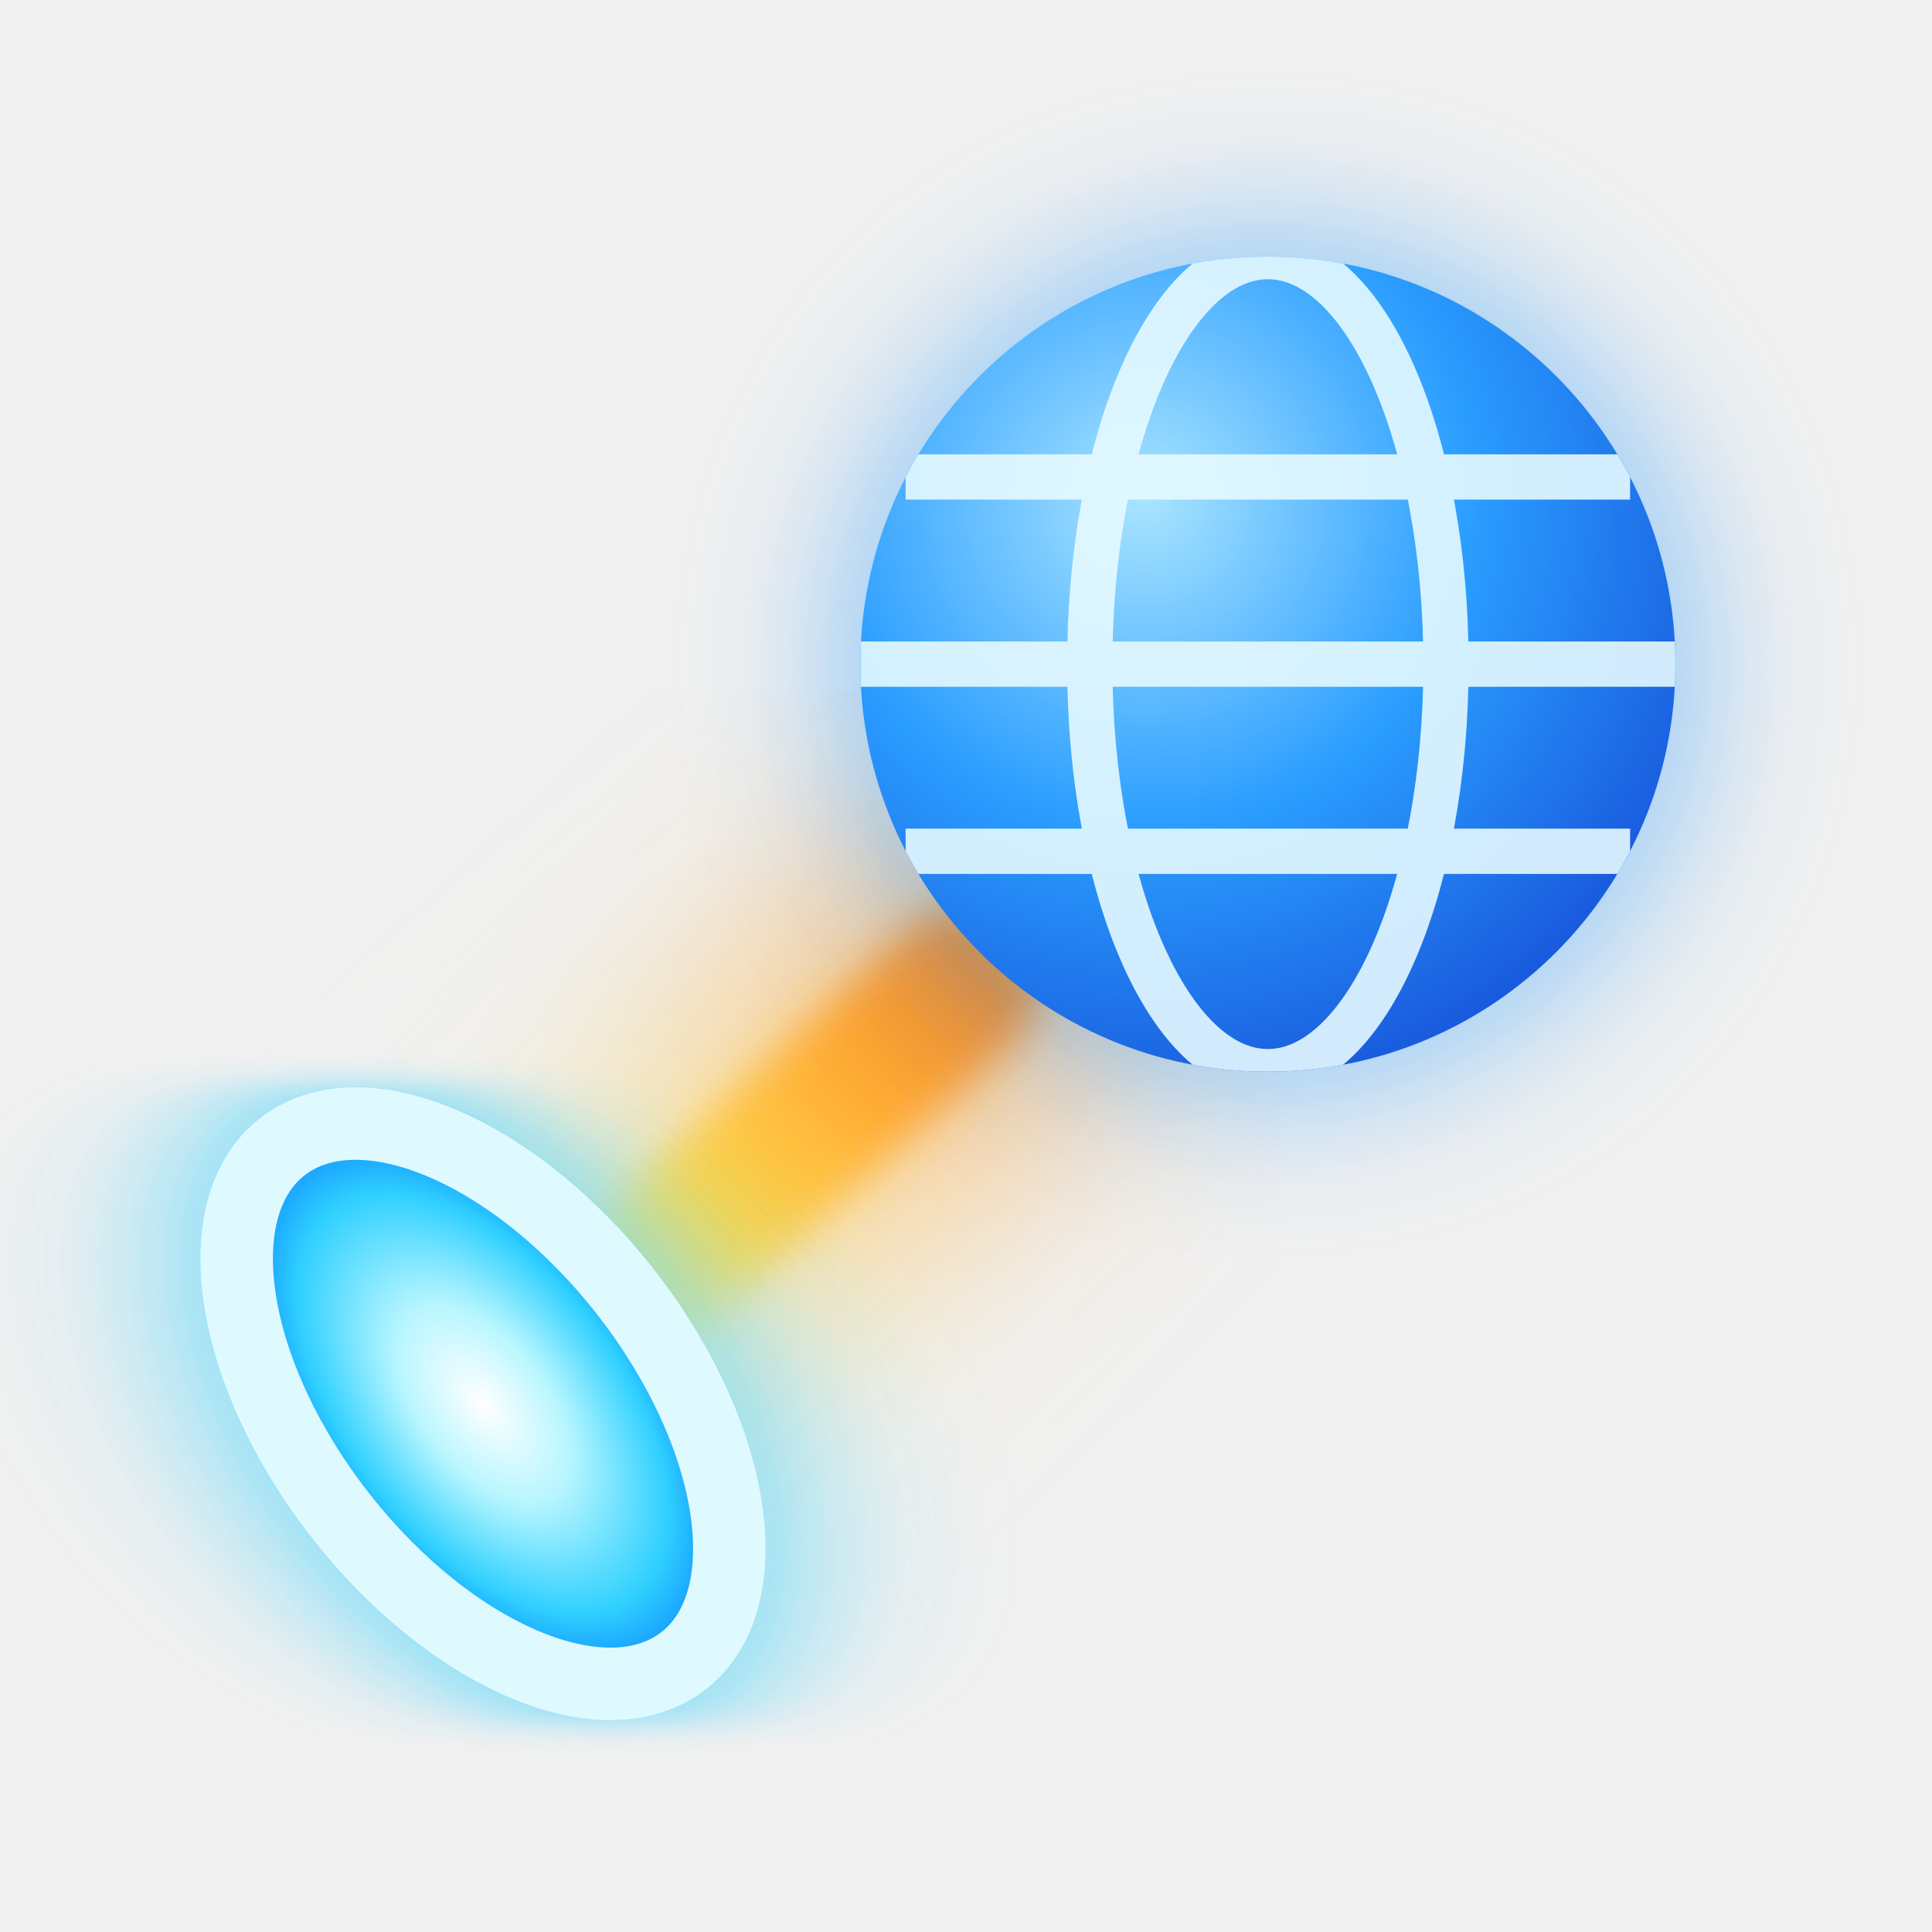
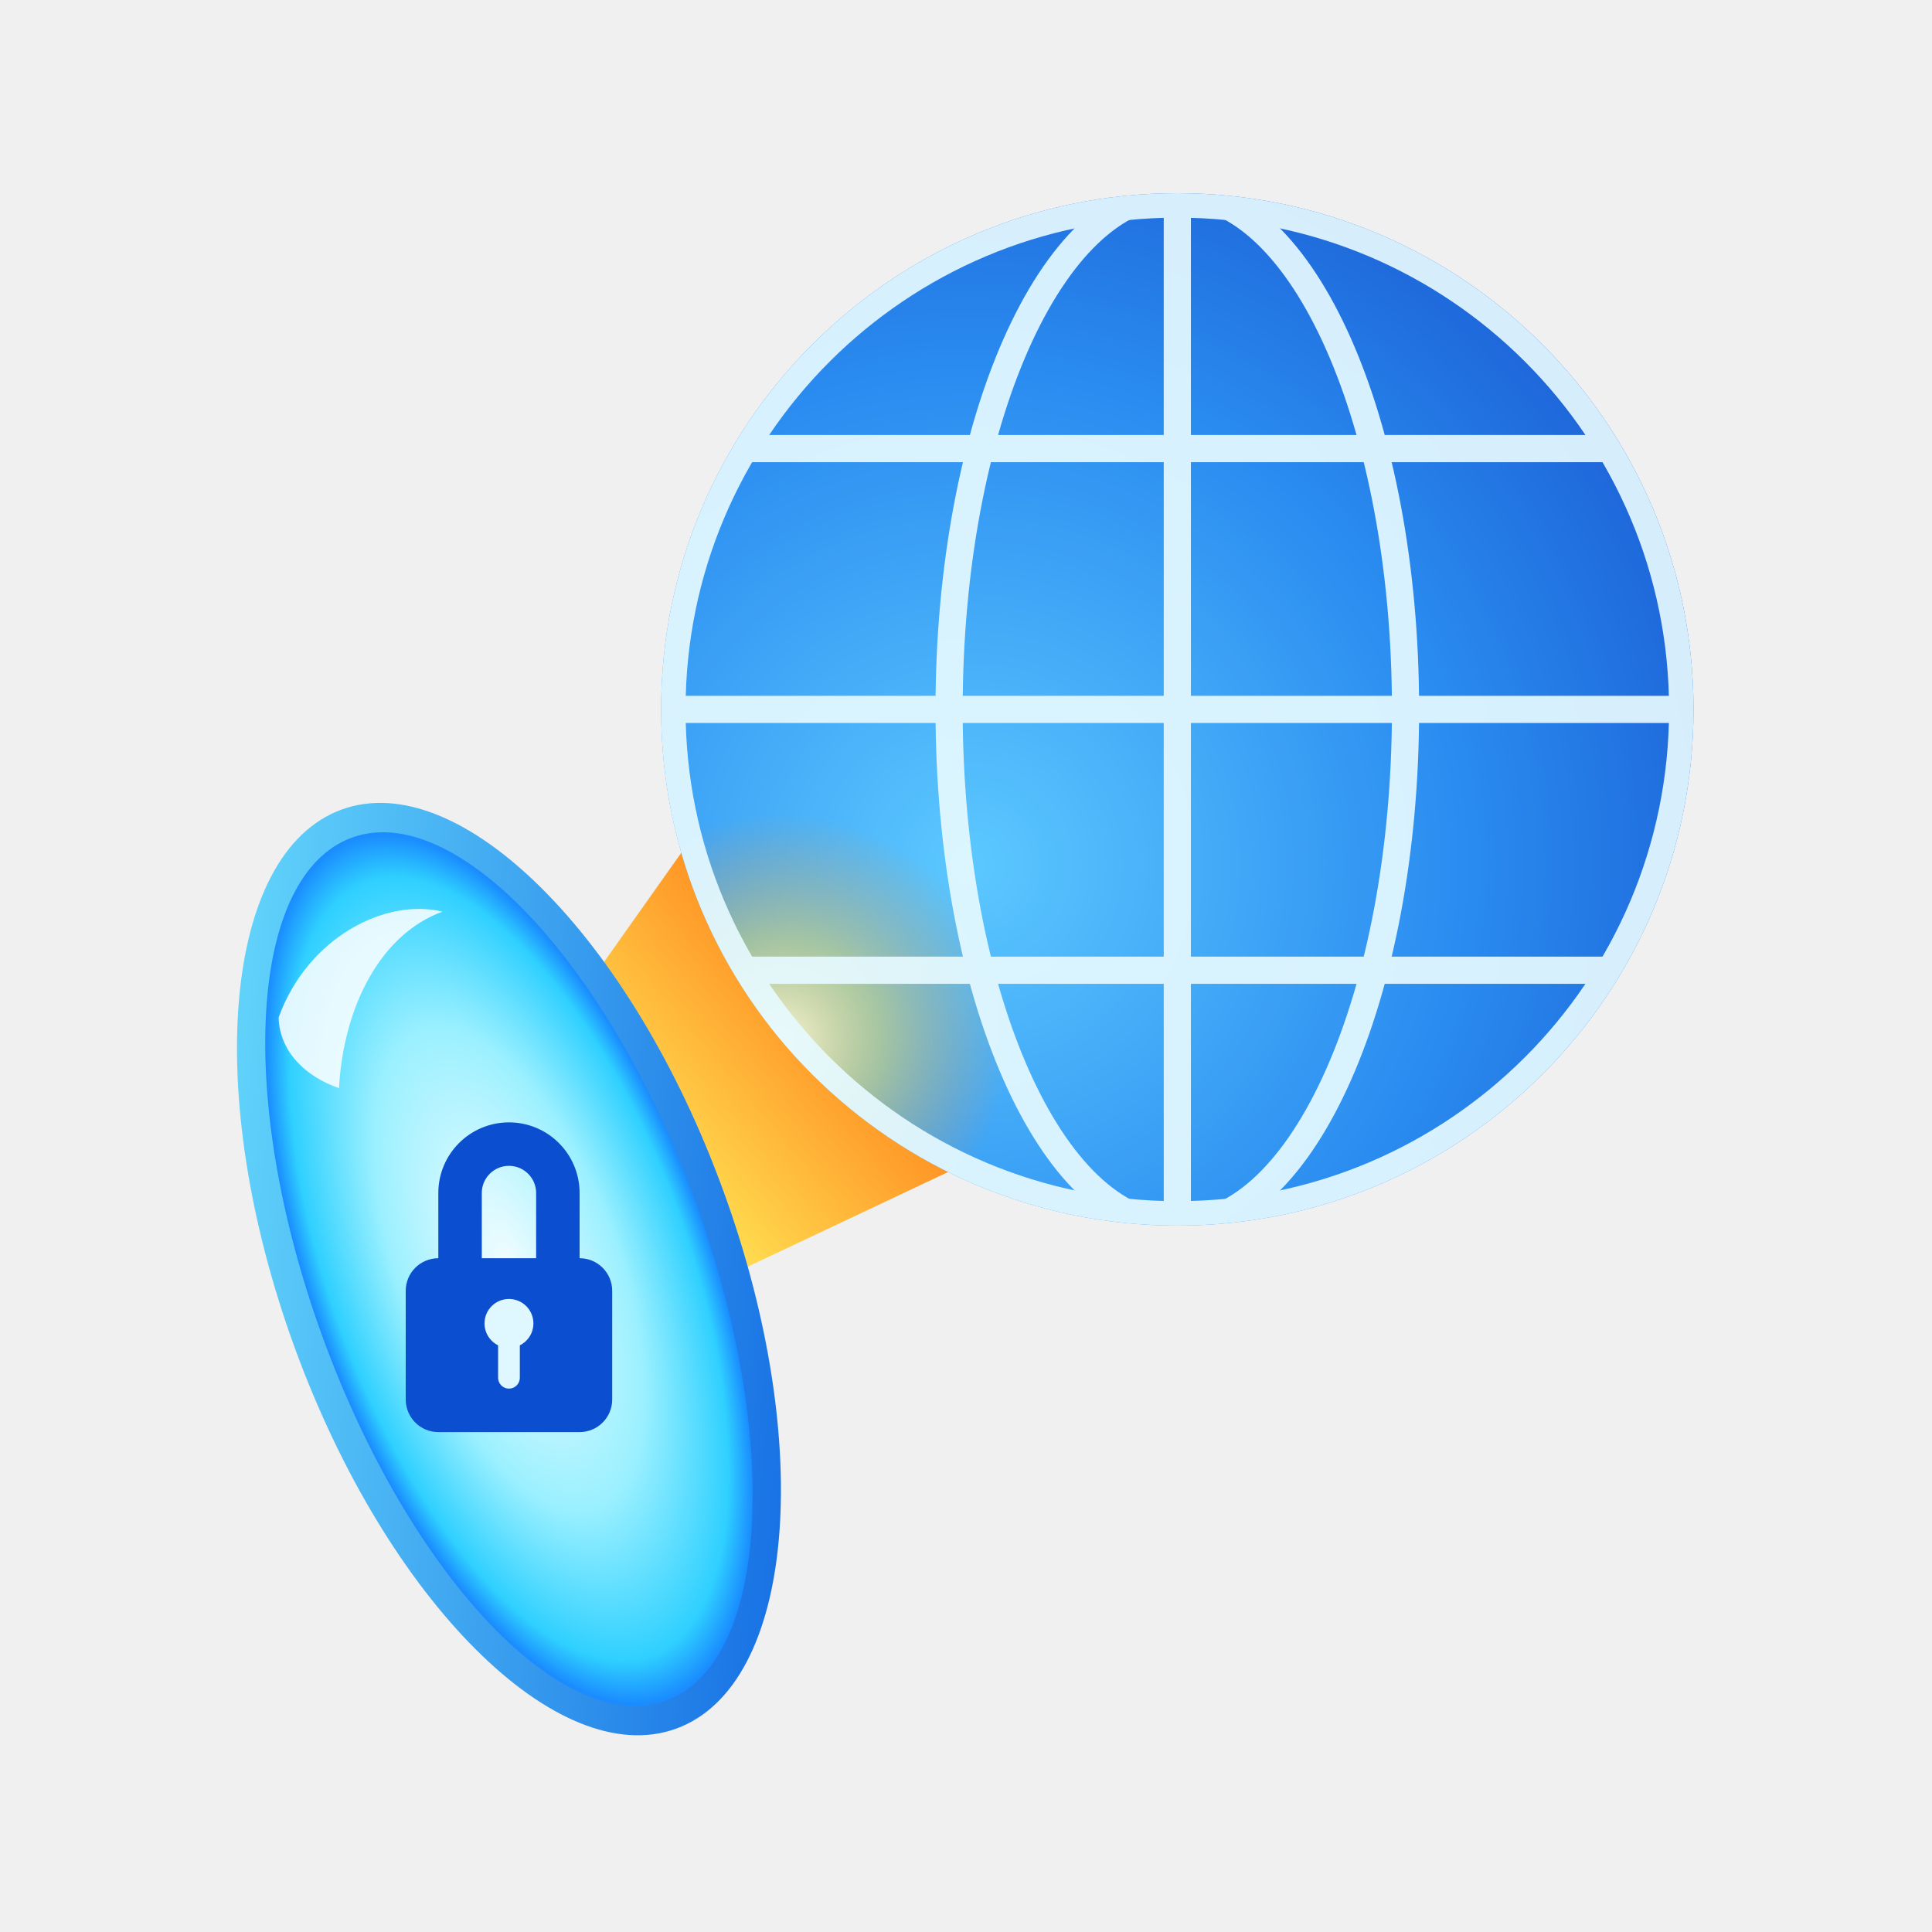
<svg xmlns="http://www.w3.org/2000/svg" viewBox="0 0 64 64">
  <defs>
-     <radialGradient id="portal" cx="50%" cy="50%" r="50%">
-       <stop offset="0" stop-color="#fff" />
-       <stop offset=".35" stop-color="#b8f6ff" />
-       <stop offset=".75" stop-color="#2fd0ff" />
-       <stop offset="1" stop-color="#0a84ff" />
+     <linearGradient id="ring" x1="0" y1="0" x2="1" y2="1">
+       <stop offset="0" stop-color="#6fe6ff" />
+       <stop offset="1" stop-color="#0a5fe0" />
+     </linearGradient>
+     <radialGradient id="core" cx=".5" cy=".5" r=".5">
+       <stop offset="0" stop-color="#f2fdff" />
+       <stop offset=".55" stop-color="#9bf0ff" />
+       <stop offset=".9" stop-color="#2fd0ff" />
+       <stop offset="1" stop-color="#1a8cff" />
    </radialGradient>
-     <linearGradient id="beam" gradientUnits="userSpaceOnUse" x1="19" y1="44.5" x2="32" y2="32.5">
+     <linearGradient id="beam" gradientUnits="userSpaceOnUse" x1="0" y1="0" x2="80" y2="0">
      <stop offset="0" stop-color="#fff8d6" />
-       <stop offset=".35" stop-color="#ffd84d" />
+       <stop offset=".45" stop-color="#ffd84d" />
      <stop offset="1" stop-color="#ff8a1f" />
    </linearGradient>
-     <radialGradient id="globe" cx=".35" cy=".3" r=".8">
-       <stop offset="0" stop-color="#a8e4ff" />
-       <stop offset=".5" stop-color="#2a9dff" />
-       <stop offset="1" stop-color="#1650d8" />
+     <radialGradient id="globe" cx=".3" cy=".65" r=".95">
+       <stop offset="0" stop-color="#5cc8ff" />
+       <stop offset=".5" stop-color="#2a8cf0" />
+       <stop offset="1" stop-color="#1448c8" />
+     </radialGradient>
+     <radialGradient id="hit" cx=".5" cy=".5" r=".5">
+       <stop offset="0" stop-color="#fff8d6" stop-opacity=".95" />
+       <stop offset=".45" stop-color="#ffd84d" stop-opacity=".5" />
+       <stop offset="1" stop-color="#ff8a1f" stop-opacity="0" />
    </radialGradient>
    <clipPath id="earth">
-       <circle cx="42" cy="22" r="13.5" />
+       <circle cx="410" cy="175" r="95" />
    </clipPath>
-     <filter id="glow" x="-60%" y="-60%" width="220%" height="220%">
-       <feGaussianBlur stdDeviation="2.4" />
-     </filter>
-     <filter id="haze" x="-80%" y="-80%" width="260%" height="260%">
-       <feGaussianBlur stdDeviation="3.4" />
-     </filter>
-     <filter id="soft" x="-30%" y="-30%" width="160%" height="160%">
-       <feGaussianBlur stdDeviation=".7" />
-     </filter>
  </defs>
-   <path d="M19 44.5 32 32.5" stroke="url(#beam)" stroke-width="11" stroke-linecap="round" opacity=".5" filter="url(#haze)" />
-   <path d="M19 44.5 32 32.5" stroke="url(#beam)" stroke-width="5" stroke-linecap="round" filter="url(#soft)" />
-   <circle cx="42" cy="22" r="14.5" fill="#2a9dff" opacity=".45" filter="url(#glow)" />
-   <circle cx="42" cy="22" r="13.5" fill="url(#globe)" />
-   <g fill="none" stroke="#e6faff" stroke-width="1.5" opacity=".9" clip-path="url(#earth)">
-     <ellipse cx="42" cy="22" rx="5.9" ry="13.5" />
-     <path d="M28.5 22h27M30 15.8h24M30 28.2h24" />
-   </g>
-   <g transform="translate(16 46.5) rotate(-38)">
-     <ellipse rx="7.6" ry="12.4" fill="#2fd0ff" opacity=".7" filter="url(#glow)" />
-     <ellipse rx="6" ry="10.8" fill="url(#portal)" />
-     <ellipse rx="6" ry="10.8" fill="none" stroke="#dffaff" stroke-width="2.4" />
+   <g transform="translate(-34.8 -8) scale(.18)">
+     <polygon points="0,-19 80,-40 80,40 0,19" fill="url(#beam)" transform="translate(287 278) rotate(-40)" />
+     <circle cx="410" cy="175" r="95" fill="url(#globe)" />
+     <g clip-path="url(#earth)">
+       <circle cx="337" cy="236" r="42" fill="url(#hit)" />
+       <g fill="none" stroke="#e6faff" stroke-width="5" stroke-linecap="round" opacity=".92">
+         <ellipse cx="410" cy="175" rx="42" ry="95" />
+         <path d="M410 80V270M315 175H505M322 127H498M322 223H498" />
+         <circle cx="410" cy="175" r="93" />
+       </g>
+     </g>
+     <g transform="translate(287 278) rotate(-20)">
+       <ellipse rx="42" ry="90" fill="url(#ring)" />
+       <ellipse rx="36.5" ry="84.5" fill="url(#core)" />
+       <path d="M-24 -58C-14 -70 2 -72 11 -66C-1 -66 -12 -56 -18 -42C-23 -46 -26 -52 -24 -58Z" fill="#fff" opacity=".85" />
+     </g>
+     <g transform="translate(287 278)" fill="#0b4fd0">
+       <path d="M-13 0V-14a13 13 0 0 1 26 0V0H5V-14a5 5 0 0 0-10 0V0Z" />
+       <rect x="-19" y="-2" width="38" height="32" rx="6" />
+       <circle cy="10" r="4.5" fill="#dff8ff" />
+       <rect x="-2" y="12" width="4" height="10" rx="2" fill="#dff8ff" />
+     </g>
  </g>
</svg>
